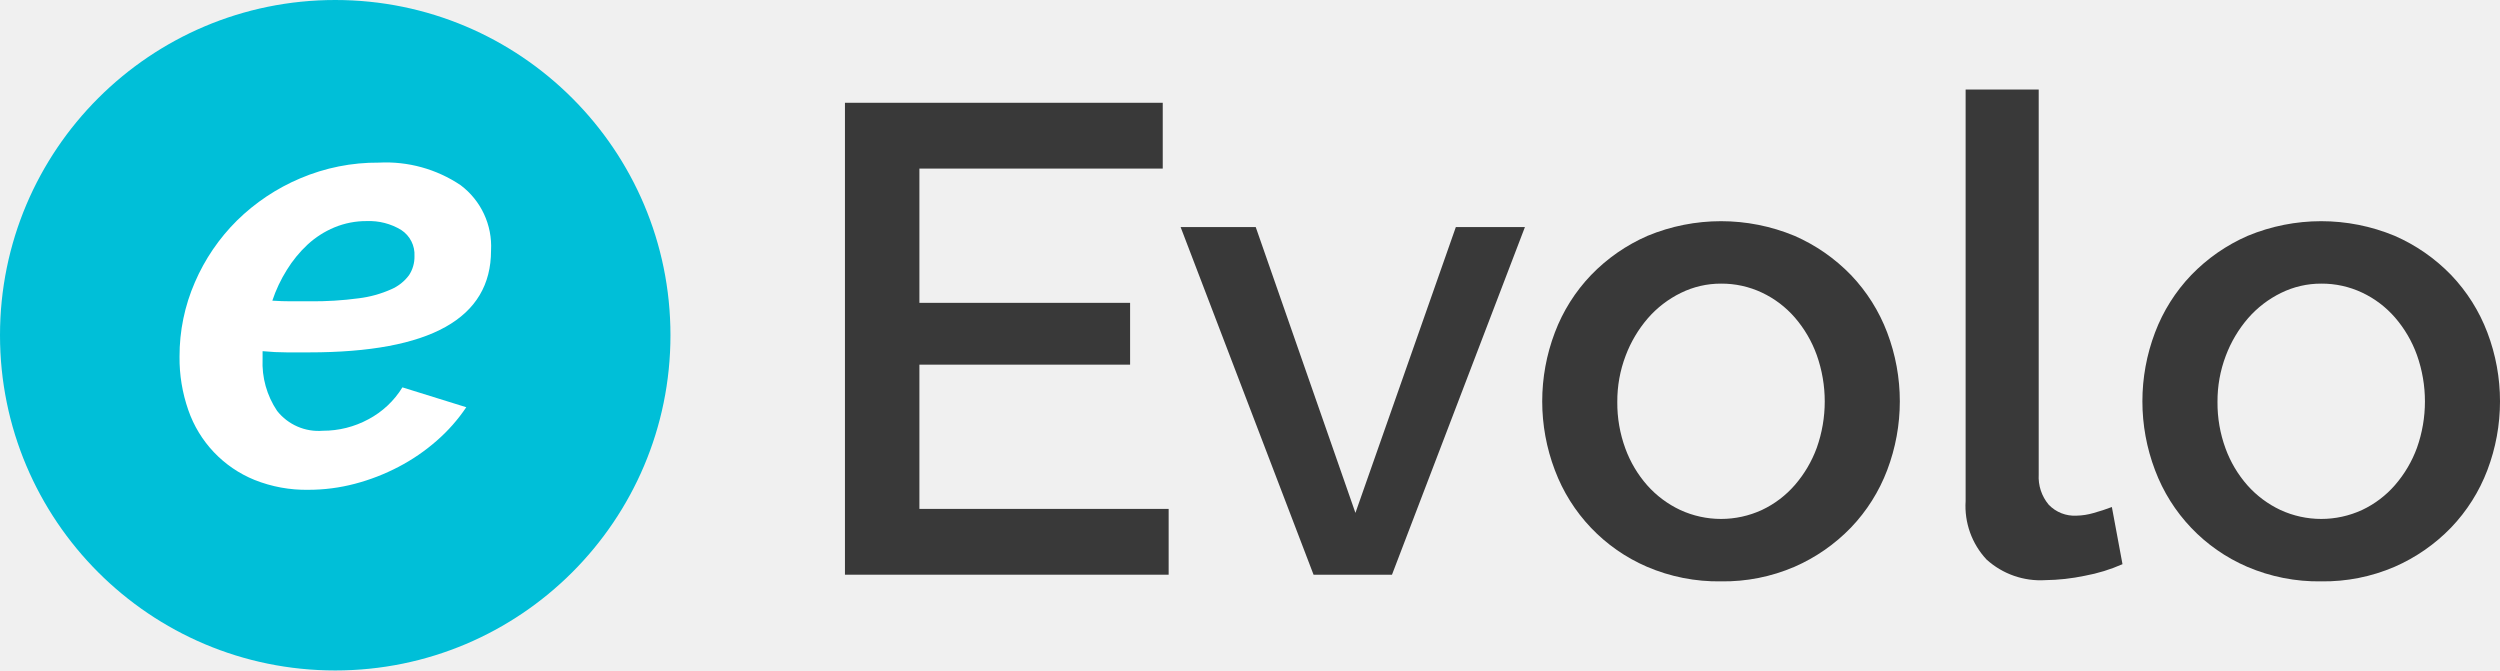
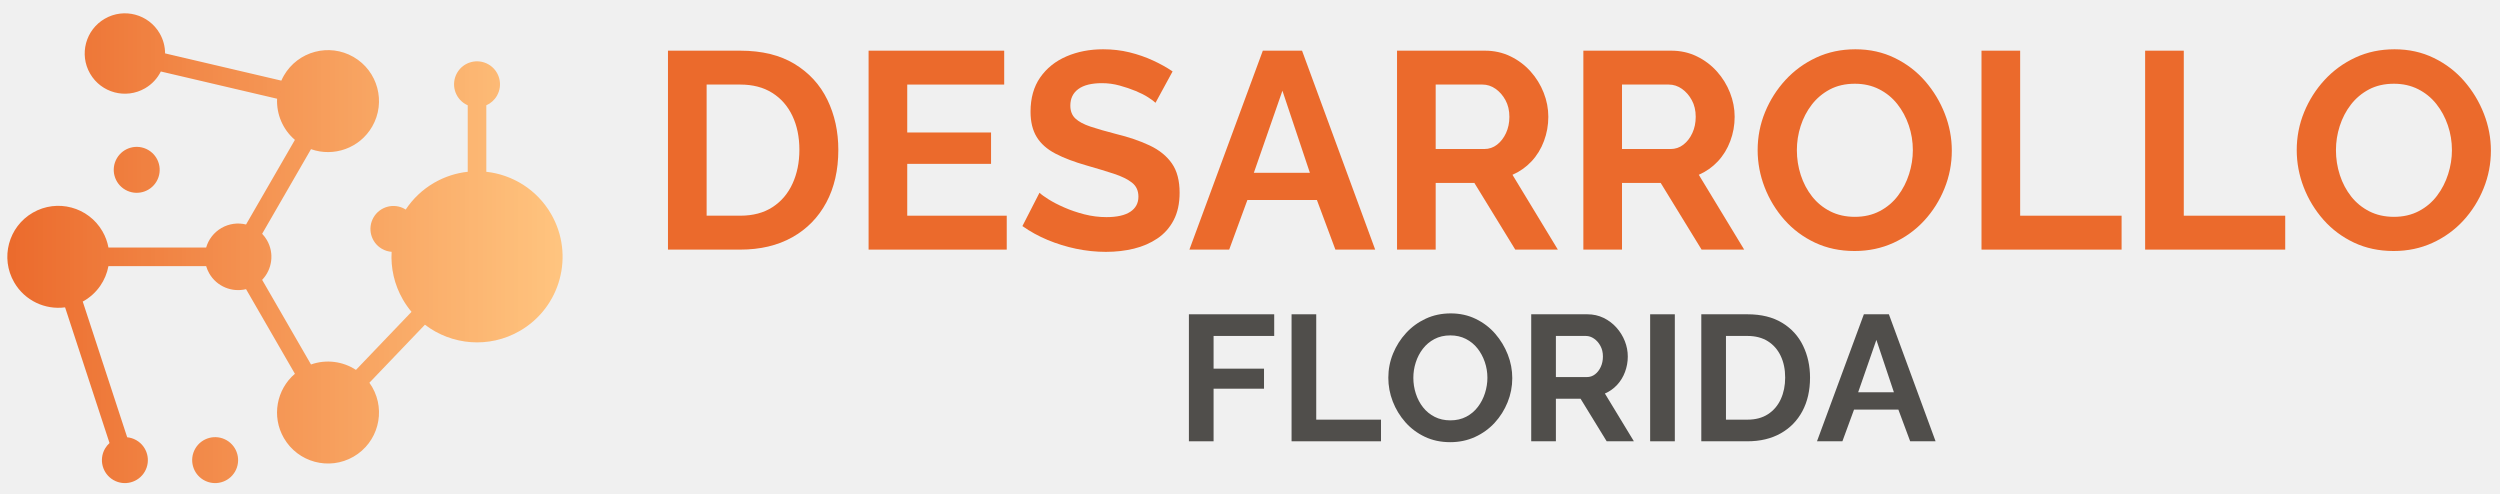
- <svg xmlns="http://www.w3.org/2000/svg" id="Layer_3" data-name="Layer 3" viewBox="0 0 155.237 41.632">
+ <svg xmlns="http://www.w3.org/2000/svg" width="1640" zoomAndPan="magnify" viewBox="0 0 1230 243" height="324" preserveAspectRatio="xMidYMid meet" version="1.0">
  <defs>
-     <style>.cls-1{fill:#00bfd8;}.cls-2{fill:#fff;}.cls-3{fill:#393939;}</style>
+     <g />
+     <clipPath id="7a37011456">
+       <path d="M 3 6 L 277 6 L 277 238 L 3 238 Z M 3 6 " clip-rule="nonzero" />
+     </clipPath>
+     <clipPath id="70a7e18a4f">
+       <path d="M 78.574 16.445 C 80.363 19.543 81.215 22.926 81.219 26.266 L 138.418 39.668 C 138.785 38.836 139.195 38.012 139.66 37.203 C 146.59 25.207 161.93 21.098 173.926 28.023 C 185.922 34.949 190.035 50.289 183.105 62.289 C 176.961 72.934 164.195 77.359 153.016 73.391 L 128.977 115.023 C 129.867 115.953 130.664 117 131.336 118.168 C 135.066 124.625 133.895 132.566 128.977 137.688 L 135.879 149.641 L 153.016 179.324 C 160.496 176.664 168.688 177.773 175.133 181.988 L 202.465 153.422 C 200.914 151.57 199.492 149.57 198.242 147.402 C 193.965 140 192.207 131.836 192.68 123.895 C 191.047 123.77 189.418 123.297 187.91 122.426 C 182.504 119.305 180.652 112.395 183.773 106.988 C 186.895 101.582 193.805 99.73 199.211 102.852 C 199.348 102.93 199.473 103.023 199.605 103.105 C 203.09 97.84 207.809 93.273 213.648 89.902 C 218.879 86.883 224.484 85.125 230.125 84.512 L 230.125 51.809 C 229.758 51.645 229.398 51.465 229.047 51.262 C 223.641 48.141 221.789 41.227 224.91 35.824 C 228.031 30.418 234.941 28.566 240.348 31.688 C 245.754 34.805 247.605 41.719 244.484 47.125 C 243.238 49.281 241.387 50.871 239.27 51.805 L 239.27 84.516 C 252.137 85.934 264.184 93.238 271.152 105.309 C 282.777 125.441 275.879 151.188 255.746 162.812 C 240.551 171.582 222.172 169.801 209.066 159.754 L 181.742 188.309 C 182.227 188.984 182.684 189.691 183.109 190.426 C 190.035 202.422 185.926 217.762 173.926 224.691 C 161.93 231.617 146.59 227.508 139.66 215.508 C 133.516 204.863 136.066 191.594 145.094 183.898 L 121.059 142.262 C 114.16 143.957 106.699 141.004 102.969 134.547 C 102.297 133.379 101.789 132.168 101.426 130.93 L 53.352 130.93 C 52.055 137.891 47.848 144.262 41.234 148.078 C 41.062 148.18 40.887 148.27 40.711 148.363 L 62.578 215.137 C 64.125 215.293 65.664 215.766 67.098 216.594 C 72.504 219.715 74.355 226.629 71.234 232.031 C 68.113 237.438 61.203 239.289 55.797 236.168 C 50.391 233.047 48.539 226.137 51.66 220.73 C 52.27 219.672 53.027 218.754 53.887 217.98 L 32.023 151.219 C 22.25 152.523 12.207 147.965 6.969 138.898 C 0.043 126.898 4.152 111.559 16.152 104.633 C 28.148 97.707 43.488 101.816 50.414 113.812 C 51.883 116.355 52.852 119.051 53.355 121.781 L 101.43 121.781 C 102.57 117.867 105.156 114.371 108.965 112.172 C 112.773 109.973 117.098 109.48 121.055 110.453 L 145.094 68.816 C 139.113 63.719 135.98 56.18 136.328 48.57 L 79.133 35.172 C 77.461 38.523 74.824 41.441 71.336 43.457 C 61.875 48.914 49.785 45.676 44.324 36.219 C 38.863 26.758 42.102 14.664 51.562 9.207 C 61.02 3.746 73.113 6.984 78.574 16.445 Z M 111.5 216.594 C 106.098 213.473 99.184 215.324 96.062 220.73 C 92.941 226.137 94.797 233.047 100.199 236.168 C 105.605 239.289 112.52 237.438 115.637 232.031 C 118.758 226.625 116.906 219.715 111.5 216.594 Z M 77.051 89.211 C 80.172 83.805 78.32 76.895 72.914 73.773 C 67.508 70.652 60.598 72.504 57.477 77.91 C 54.355 83.316 56.207 90.227 61.613 93.348 C 67.02 96.469 73.93 94.617 77.051 89.211 Z M 77.051 89.211 " clip-rule="nonzero" />
+     </clipPath>
+     <linearGradient x1="211.509" gradientTransform="matrix(0, -0.546386, 0.546386, 0, 3.605466, 237.684)" y1="510.899" x2="211.509" gradientUnits="userSpaceOnUse" y2="-6.52" id="46ba274e1b">
+       <stop stop-opacity="1" stop-color="rgb(100%, 76.9%, 49.799%)" offset="0" />
+       <stop stop-opacity="1" stop-color="rgb(99.959%, 76.714%, 49.628%)" offset="0.031" />
+       <stop stop-opacity="1" stop-color="rgb(99.886%, 76.384%, 49.326%)" offset="0.039" />
+       <stop stop-opacity="1" stop-color="rgb(99.821%, 76.099%, 49.063%)" offset="0.047" />
+       <stop stop-opacity="1" stop-color="rgb(99.759%, 75.813%, 48.799%)" offset="0.055" />
+       <stop stop-opacity="1" stop-color="rgb(99.696%, 75.528%, 48.537%)" offset="0.062" />
+       <stop stop-opacity="1" stop-color="rgb(99.632%, 75.243%, 48.274%)" offset="0.07" />
+       <stop stop-opacity="1" stop-color="rgb(99.57%, 74.957%, 48.012%)" offset="0.078" />
+       <stop stop-opacity="1" stop-color="rgb(99.507%, 74.672%, 47.749%)" offset="0.086" />
+       <stop stop-opacity="1" stop-color="rgb(99.443%, 74.387%, 47.485%)" offset="0.094" />
+       <stop stop-opacity="1" stop-color="rgb(99.38%, 74.101%, 47.223%)" offset="0.102" />
+       <stop stop-opacity="1" stop-color="rgb(99.318%, 73.816%, 46.96%)" offset="0.109" />
+       <stop stop-opacity="1" stop-color="rgb(99.254%, 73.531%, 46.698%)" offset="0.117" />
+       <stop stop-opacity="1" stop-color="rgb(99.191%, 73.244%, 46.436%)" offset="0.125" />
+       <stop stop-opacity="1" stop-color="rgb(99.129%, 72.958%, 46.172%)" offset="0.133" />
+       <stop stop-opacity="1" stop-color="rgb(99.065%, 72.673%, 45.909%)" offset="0.141" />
+       <stop stop-opacity="1" stop-color="rgb(99.002%, 72.388%, 45.647%)" offset="0.148" />
+       <stop stop-opacity="1" stop-color="rgb(98.94%, 72.102%, 45.384%)" offset="0.156" />
+       <stop stop-opacity="1" stop-color="rgb(98.875%, 71.817%, 45.122%)" offset="0.164" />
+       <stop stop-opacity="1" stop-color="rgb(98.813%, 71.532%, 44.858%)" offset="0.172" />
+       <stop stop-opacity="1" stop-color="rgb(98.75%, 71.246%, 44.595%)" offset="0.18" />
+       <stop stop-opacity="1" stop-color="rgb(98.686%, 70.961%, 44.333%)" offset="0.188" />
+       <stop stop-opacity="1" stop-color="rgb(98.624%, 70.676%, 44.07%)" offset="0.195" />
+       <stop stop-opacity="1" stop-color="rgb(98.561%, 70.39%, 43.808%)" offset="0.203" />
+       <stop stop-opacity="1" stop-color="rgb(98.497%, 70.105%, 43.544%)" offset="0.211" />
+       <stop stop-opacity="1" stop-color="rgb(98.434%, 69.82%, 43.282%)" offset="0.219" />
+       <stop stop-opacity="1" stop-color="rgb(98.372%, 69.534%, 43.019%)" offset="0.227" />
+       <stop stop-opacity="1" stop-color="rgb(98.308%, 69.249%, 42.757%)" offset="0.234" />
+       <stop stop-opacity="1" stop-color="rgb(98.245%, 68.964%, 42.494%)" offset="0.242" />
+       <stop stop-opacity="1" stop-color="rgb(98.183%, 68.678%, 42.23%)" offset="0.25" />
+       <stop stop-opacity="1" stop-color="rgb(98.119%, 68.393%, 41.968%)" offset="0.258" />
+       <stop stop-opacity="1" stop-color="rgb(98.056%, 68.108%, 41.705%)" offset="0.266" />
+       <stop stop-opacity="1" stop-color="rgb(97.993%, 67.822%, 41.443%)" offset="0.273" />
+       <stop stop-opacity="1" stop-color="rgb(97.929%, 67.537%, 41.18%)" offset="0.281" />
+       <stop stop-opacity="1" stop-color="rgb(97.867%, 67.252%, 40.916%)" offset="0.289" />
+       <stop stop-opacity="1" stop-color="rgb(97.804%, 66.966%, 40.654%)" offset="0.297" />
+       <stop stop-opacity="1" stop-color="rgb(97.74%, 66.681%, 40.392%)" offset="0.305" />
+       <stop stop-opacity="1" stop-color="rgb(97.678%, 66.396%, 40.129%)" offset="0.312" />
+       <stop stop-opacity="1" stop-color="rgb(97.615%, 66.11%, 39.867%)" offset="0.32" />
+       <stop stop-opacity="1" stop-color="rgb(97.552%, 65.825%, 39.603%)" offset="0.328" />
+       <stop stop-opacity="1" stop-color="rgb(97.488%, 65.54%, 39.34%)" offset="0.336" />
+       <stop stop-opacity="1" stop-color="rgb(97.426%, 65.254%, 39.078%)" offset="0.344" />
+       <stop stop-opacity="1" stop-color="rgb(97.363%, 64.969%, 38.815%)" offset="0.352" />
+       <stop stop-opacity="1" stop-color="rgb(97.299%, 64.684%, 38.553%)" offset="0.359" />
+       <stop stop-opacity="1" stop-color="rgb(97.237%, 64.397%, 38.289%)" offset="0.367" />
+       <stop stop-opacity="1" stop-color="rgb(97.174%, 64.111%, 38.026%)" offset="0.375" />
+       <stop stop-opacity="1" stop-color="rgb(97.11%, 63.826%, 37.764%)" offset="0.383" />
+       <stop stop-opacity="1" stop-color="rgb(97.047%, 63.541%, 37.502%)" offset="0.391" />
+       <stop stop-opacity="1" stop-color="rgb(96.985%, 63.255%, 37.239%)" offset="0.398" />
+       <stop stop-opacity="1" stop-color="rgb(96.921%, 62.97%, 36.975%)" offset="0.406" />
+       <stop stop-opacity="1" stop-color="rgb(96.858%, 62.685%, 36.713%)" offset="0.414" />
+       <stop stop-opacity="1" stop-color="rgb(96.796%, 62.399%, 36.45%)" offset="0.422" />
+       <stop stop-opacity="1" stop-color="rgb(96.732%, 62.114%, 36.188%)" offset="0.43" />
+       <stop stop-opacity="1" stop-color="rgb(96.669%, 61.829%, 35.925%)" offset="0.438" />
+       <stop stop-opacity="1" stop-color="rgb(96.606%, 61.543%, 35.661%)" offset="0.445" />
+       <stop stop-opacity="1" stop-color="rgb(96.542%, 61.258%, 35.399%)" offset="0.453" />
+       <stop stop-opacity="1" stop-color="rgb(96.48%, 60.973%, 35.136%)" offset="0.461" />
+       <stop stop-opacity="1" stop-color="rgb(96.417%, 60.687%, 34.874%)" offset="0.469" />
+       <stop stop-opacity="1" stop-color="rgb(96.353%, 60.402%, 34.612%)" offset="0.477" />
+       <stop stop-opacity="1" stop-color="rgb(96.291%, 60.117%, 34.348%)" offset="0.484" />
+       <stop stop-opacity="1" stop-color="rgb(96.228%, 59.831%, 34.085%)" offset="0.492" />
+       <stop stop-opacity="1" stop-color="rgb(96.164%, 59.546%, 33.823%)" offset="0.5" />
+       <stop stop-opacity="1" stop-color="rgb(96.101%, 59.261%, 33.56%)" offset="0.508" />
+       <stop stop-opacity="1" stop-color="rgb(96.039%, 58.975%, 33.298%)" offset="0.516" />
+       <stop stop-opacity="1" stop-color="rgb(95.975%, 58.69%, 33.035%)" offset="0.523" />
+       <stop stop-opacity="1" stop-color="rgb(95.912%, 58.405%, 32.771%)" offset="0.531" />
+       <stop stop-opacity="1" stop-color="rgb(95.85%, 58.119%, 32.509%)" offset="0.539" />
+       <stop stop-opacity="1" stop-color="rgb(95.786%, 57.834%, 32.246%)" offset="0.547" />
+       <stop stop-opacity="1" stop-color="rgb(95.723%, 57.549%, 31.984%)" offset="0.555" />
+       <stop stop-opacity="1" stop-color="rgb(95.66%, 57.263%, 31.721%)" offset="0.562" />
+       <stop stop-opacity="1" stop-color="rgb(95.596%, 56.978%, 31.458%)" offset="0.57" />
+       <stop stop-opacity="1" stop-color="rgb(95.534%, 56.693%, 31.195%)" offset="0.578" />
+       <stop stop-opacity="1" stop-color="rgb(95.471%, 56.407%, 30.933%)" offset="0.586" />
+       <stop stop-opacity="1" stop-color="rgb(95.407%, 56.122%, 30.67%)" offset="0.594" />
+       <stop stop-opacity="1" stop-color="rgb(95.345%, 55.835%, 30.408%)" offset="0.602" />
+       <stop stop-opacity="1" stop-color="rgb(95.282%, 55.55%, 30.144%)" offset="0.609" />
+       <stop stop-opacity="1" stop-color="rgb(95.218%, 55.264%, 29.881%)" offset="0.617" />
+       <stop stop-opacity="1" stop-color="rgb(95.155%, 54.979%, 29.619%)" offset="0.625" />
+       <stop stop-opacity="1" stop-color="rgb(95.093%, 54.694%, 29.356%)" offset="0.633" />
+       <stop stop-opacity="1" stop-color="rgb(95.029%, 54.408%, 29.094%)" offset="0.641" />
+       <stop stop-opacity="1" stop-color="rgb(94.966%, 54.123%, 28.83%)" offset="0.648" />
+       <stop stop-opacity="1" stop-color="rgb(94.904%, 53.838%, 28.568%)" offset="0.656" />
+       <stop stop-opacity="1" stop-color="rgb(94.839%, 53.552%, 28.305%)" offset="0.664" />
+       <stop stop-opacity="1" stop-color="rgb(94.777%, 53.267%, 28.043%)" offset="0.672" />
+       <stop stop-opacity="1" stop-color="rgb(94.714%, 52.982%, 27.78%)" offset="0.68" />
+       <stop stop-opacity="1" stop-color="rgb(94.65%, 52.696%, 27.516%)" offset="0.688" />
+       <stop stop-opacity="1" stop-color="rgb(94.588%, 52.411%, 27.254%)" offset="0.695" />
+       <stop stop-opacity="1" stop-color="rgb(94.525%, 52.126%, 26.991%)" offset="0.703" />
+       <stop stop-opacity="1" stop-color="rgb(94.461%, 51.84%, 26.729%)" offset="0.711" />
+       <stop stop-opacity="1" stop-color="rgb(94.398%, 51.555%, 26.466%)" offset="0.719" />
+       <stop stop-opacity="1" stop-color="rgb(94.336%, 51.27%, 26.202%)" offset="0.727" />
+       <stop stop-opacity="1" stop-color="rgb(94.272%, 50.984%, 25.94%)" offset="0.734" />
+       <stop stop-opacity="1" stop-color="rgb(94.209%, 50.699%, 25.677%)" offset="0.742" />
+       <stop stop-opacity="1" stop-color="rgb(94.147%, 50.414%, 25.415%)" offset="0.75" />
+       <stop stop-opacity="1" stop-color="rgb(94.084%, 50.128%, 25.153%)" offset="0.758" />
+       <stop stop-opacity="1" stop-color="rgb(94.02%, 49.843%, 24.889%)" offset="0.766" />
+       <stop stop-opacity="1" stop-color="rgb(93.958%, 49.557%, 24.626%)" offset="0.773" />
+       <stop stop-opacity="1" stop-color="rgb(93.895%, 49.272%, 24.364%)" offset="0.781" />
+       <stop stop-opacity="1" stop-color="rgb(93.831%, 48.987%, 24.101%)" offset="0.789" />
+       <stop stop-opacity="1" stop-color="rgb(93.768%, 48.701%, 23.839%)" offset="0.797" />
+       <stop stop-opacity="1" stop-color="rgb(93.706%, 48.416%, 23.575%)" offset="0.805" />
+       <stop stop-opacity="1" stop-color="rgb(93.642%, 48.131%, 23.312%)" offset="0.812" />
+       <stop stop-opacity="1" stop-color="rgb(93.579%, 47.845%, 23.05%)" offset="0.82" />
+       <stop stop-opacity="1" stop-color="rgb(93.517%, 47.56%, 22.787%)" offset="0.828" />
+       <stop stop-opacity="1" stop-color="rgb(93.452%, 47.275%, 22.525%)" offset="0.836" />
+       <stop stop-opacity="1" stop-color="rgb(93.39%, 46.988%, 22.261%)" offset="0.844" />
+       <stop stop-opacity="1" stop-color="rgb(93.327%, 46.703%, 21.999%)" offset="0.852" />
+       <stop stop-opacity="1" stop-color="rgb(93.263%, 46.417%, 21.736%)" offset="0.859" />
+       <stop stop-opacity="1" stop-color="rgb(93.201%, 46.132%, 21.474%)" offset="0.867" />
+       <stop stop-opacity="1" stop-color="rgb(93.138%, 45.847%, 21.211%)" offset="0.875" />
+       <stop stop-opacity="1" stop-color="rgb(93.074%, 45.561%, 20.947%)" offset="0.883" />
+       <stop stop-opacity="1" stop-color="rgb(93.011%, 45.276%, 20.685%)" offset="0.891" />
+       <stop stop-opacity="1" stop-color="rgb(92.949%, 44.991%, 20.422%)" offset="0.898" />
+       <stop stop-opacity="1" stop-color="rgb(92.885%, 44.705%, 20.16%)" offset="0.906" />
+       <stop stop-opacity="1" stop-color="rgb(92.822%, 44.42%, 19.897%)" offset="0.914" />
+       <stop stop-opacity="1" stop-color="rgb(92.76%, 44.135%, 19.633%)" offset="0.922" />
+       <stop stop-opacity="1" stop-color="rgb(92.696%, 43.849%, 19.371%)" offset="0.93" />
+       <stop stop-opacity="1" stop-color="rgb(92.633%, 43.564%, 19.109%)" offset="0.938" />
+       <stop stop-opacity="1" stop-color="rgb(92.57%, 43.279%, 18.846%)" offset="0.945" />
+       <stop stop-opacity="1" stop-color="rgb(92.506%, 42.993%, 18.584%)" offset="0.953" />
+       <stop stop-opacity="1" stop-color="rgb(92.444%, 42.708%, 18.32%)" offset="0.961" />
+       <stop stop-opacity="1" stop-color="rgb(92.381%, 42.422%, 18.057%)" offset="0.969" />
+       <stop stop-opacity="1" stop-color="rgb(92.317%, 42.137%, 17.795%)" offset="0.977" />
+       <stop stop-opacity="1" stop-color="rgb(92.255%, 41.852%, 17.532%)" offset="0.984" />
+       <stop stop-opacity="1" stop-color="rgb(92.212%, 41.653%, 17.349%)" offset="1" />
+     </linearGradient>
  </defs>
-   <circle class="cls-1" cx="20.816" cy="20.816" r="20.816" />
-   <path class="cls-2" d="M19.155,30.414a8.617,8.617,0,0,1-3.349-.613,7.227,7.227,0,0,1-4.115-4.341,9.744,9.744,0,0,1-.543-3.311,11.439,11.439,0,0,1,.954-4.622,12.191,12.191,0,0,1,2.615-3.835,12.607,12.607,0,0,1,3.928-2.619,12.233,12.233,0,0,1,4.886-.975,8.317,8.317,0,0,1,5.07,1.4,4.747,4.747,0,0,1,1.89,4.059q0,6.324-11.3,6.324H17.805q-0.711,0-1.5-.075v0.487a5.34,5.34,0,0,0,.9,3.219,3.276,3.276,0,0,0,2.844,1.235,5.9,5.9,0,0,0,2.825-.711,5.493,5.493,0,0,0,2.114-1.983l3.966,1.234a10.587,10.587,0,0,1-1.833,2.077,11.972,11.972,0,0,1-2.376,1.627,12.926,12.926,0,0,1-2.714,1.051A11.3,11.3,0,0,1,19.155,30.414Zm3.629-16.686a5.165,5.165,0,0,0-2.02.392A5.682,5.682,0,0,0,19.1,15.186a7.625,7.625,0,0,0-1.29,1.576,8.924,8.924,0,0,0-.9,1.908c0.4,0.026.788,0.039,1.16,0.039h1.16a21.126,21.126,0,0,0,3.049-.187A7.047,7.047,0,0,0,24.3,17.96a2.714,2.714,0,0,0,1.1-.875,2.073,2.073,0,0,0,.337-1.178,1.821,1.821,0,0,0-.823-1.627,3.815,3.815,0,0,0-2.139-.551h0Z" />
-   <path class="cls-3" d="M72.567,31.6v4.086h-20.1V6.382H72.2v4.086H57.09v8.337H70.173v3.838H57.09V31.6H72.567Z" />
-   <path class="cls-3" d="M81.565,35.686L73.31,14.1h4.664l6.191,17.748L90.4,14.1H94.69L86.435,35.686h-4.87Z" />
-   <path class="cls-3" d="M106.865,36.1a11.227,11.227,0,0,1-4.6-.908,10.575,10.575,0,0,1-5.717-6,12.028,12.028,0,0,1,0-8.544,10.55,10.55,0,0,1,2.25-3.57,10.978,10.978,0,0,1,3.508-2.435,11.9,11.9,0,0,1,9.121,0,10.993,10.993,0,0,1,3.509,2.435,10.593,10.593,0,0,1,2.249,3.57,12.028,12.028,0,0,1,0,8.544,10.591,10.591,0,0,1-2.251,3.569,10.986,10.986,0,0,1-3.509,2.436A11.123,11.123,0,0,1,106.865,36.1ZM100.426,24.96a8.162,8.162,0,0,0,.5,2.889,7.171,7.171,0,0,0,1.362,2.291,6.367,6.367,0,0,0,2.043,1.526,6.055,6.055,0,0,0,5.076,0,6.214,6.214,0,0,0,2.043-1.548,7.42,7.42,0,0,0,1.362-2.311,8.617,8.617,0,0,0,0-5.758,7.39,7.39,0,0,0-1.362-2.332,6.226,6.226,0,0,0-2.043-1.547,5.851,5.851,0,0,0-2.538-.558,5.589,5.589,0,0,0-2.5.578,6.5,6.5,0,0,0-2.044,1.57,7.715,7.715,0,0,0-1.383,2.332A7.932,7.932,0,0,0,100.426,24.96Z" />
-   <path class="cls-3" d="M122.053,5.56h4.54v23.9a2.685,2.685,0,0,0,.619,1.878,2.222,2.222,0,0,0,1.733.682A4.052,4.052,0,0,0,130,31.855q0.6-.166,1.136-0.372l0.66,3.55a10.547,10.547,0,0,1-2.353.722,12.76,12.76,0,0,1-2.436.269,4.981,4.981,0,0,1-3.652-1.279,4.864,4.864,0,0,1-1.3-3.632V5.56h0Z" />
-   <path class="cls-3" d="M144.133,36.1a11.227,11.227,0,0,1-4.6-.908,10.575,10.575,0,0,1-5.717-6,12.028,12.028,0,0,1,0-8.544,10.55,10.55,0,0,1,2.25-3.57,10.978,10.978,0,0,1,3.508-2.435,11.9,11.9,0,0,1,9.121,0,10.993,10.993,0,0,1,3.509,2.435,10.593,10.593,0,0,1,2.249,3.57,12.028,12.028,0,0,1,0,8.544A10.591,10.591,0,0,1,152.2,32.76a10.986,10.986,0,0,1-3.509,2.436A11.123,11.123,0,0,1,144.133,36.1ZM137.695,24.96a8.162,8.162,0,0,0,.5,2.889,7.171,7.171,0,0,0,1.362,2.291,6.367,6.367,0,0,0,2.043,1.526,6.055,6.055,0,0,0,5.076,0,6.214,6.214,0,0,0,2.043-1.548,7.42,7.42,0,0,0,1.362-2.311,8.617,8.617,0,0,0,0-5.758,7.39,7.39,0,0,0-1.362-2.332,6.226,6.226,0,0,0-2.043-1.547,5.851,5.851,0,0,0-2.538-.558,5.589,5.589,0,0,0-2.5.578,6.5,6.5,0,0,0-2.045,1.57,7.715,7.715,0,0,0-1.383,2.332A7.932,7.932,0,0,0,137.695,24.96Z" />
+   <g clip-path="url(#7a37011456)">
+     <g clip-path="url(#70a7e18a4f)">
+       <path fill="url(#46ba274e1b)" d="M 0.043 239.27 L 282.754 239.27 L 282.754 3.77 L 0.043 3.77 Z M 0.043 239.27 " fill-rule="nonzero" />
+     </g>
+   </g>
+   <g fill="#eb6a2c" fill-opacity="1">
+     <g transform="translate(318.4412, 122.8079)">
+       <g>
+         <path d="M 10.203 0 L 10.203 -97.875 L 45.766 -97.875 C 56.43 -97.875 65.348 -95.691 72.516 -91.328 C 79.68 -86.961 85.055 -81.082 88.641 -73.688 C 92.223 -66.289 94.016 -58.086 94.016 -49.078 C 94.016 -39.148 92.039 -30.508 88.094 -23.156 C 84.145 -15.801 78.562 -10.102 71.344 -6.062 C 64.125 -2.02 55.598 0 45.766 0 Z M 74.859 -49.078 C 74.859 -55.422 73.707 -61.004 71.406 -65.828 C 69.113 -70.648 65.805 -74.414 61.484 -77.125 C 57.16 -79.844 51.922 -81.203 45.766 -81.203 L 29.219 -81.203 L 29.219 -16.688 L 45.766 -16.688 C 52.016 -16.688 57.301 -18.086 61.625 -20.891 C 65.945 -23.691 69.234 -27.551 71.484 -32.469 C 73.734 -37.383 74.859 -42.922 74.859 -49.078 Z M 74.859 -49.078 " />
+       </g>
+     </g>
+   </g>
+   <g fill="#eb6a2c" fill-opacity="1">
+     <g transform="translate(417.1441, 122.8079)">
+       <g>
+         <path d="M 78.172 -16.688 L 78.172 0 L 10.203 0 L 10.203 -97.875 L 76.922 -97.875 L 76.922 -81.203 L 29.219 -81.203 L 29.219 -57.625 L 70.453 -57.625 L 70.453 -42.188 L 29.219 -42.188 L 29.219 -16.688 Z M 78.172 -16.688 " />
+       </g>
+     </g>
+   </g>
+   <g fill="#eb6a2c" fill-opacity="1">
+     <g transform="translate(499.9939, 122.8079)">
+       <g>
+         <path d="M 68.516 -72.234 C 67.867 -72.879 66.695 -73.754 65 -74.859 C 63.301 -75.961 61.234 -77.02 58.797 -78.031 C 56.359 -79.039 53.711 -79.938 50.859 -80.719 C 48.016 -81.5 45.125 -81.891 42.188 -81.891 C 37.039 -81.891 33.156 -80.922 30.531 -78.984 C 27.914 -77.055 26.609 -74.348 26.609 -70.859 C 26.609 -68.191 27.43 -66.078 29.078 -64.516 C 30.734 -62.953 33.219 -61.617 36.531 -60.516 C 39.844 -59.41 43.977 -58.219 48.938 -56.938 C 55.375 -55.375 60.957 -53.469 65.688 -51.219 C 70.426 -48.969 74.055 -46.023 76.578 -42.391 C 79.109 -38.766 80.375 -33.961 80.375 -27.984 C 80.375 -22.742 79.406 -18.258 77.469 -14.531 C 75.539 -10.812 72.875 -7.801 69.469 -5.5 C 66.07 -3.207 62.211 -1.531 57.891 -0.469 C 53.578 0.582 48.984 1.109 44.109 1.109 C 39.242 1.109 34.375 0.602 29.5 -0.406 C 24.633 -1.426 19.945 -2.875 15.438 -4.75 C 10.938 -6.633 6.801 -8.91 3.031 -11.578 L 11.438 -27.984 C 12.27 -27.16 13.742 -26.082 15.859 -24.75 C 17.973 -23.414 20.547 -22.082 23.578 -20.75 C 26.609 -19.414 29.914 -18.285 33.5 -17.359 C 37.082 -16.441 40.711 -15.984 44.391 -15.984 C 49.535 -15.984 53.441 -16.859 56.109 -18.609 C 58.773 -20.359 60.109 -22.844 60.109 -26.062 C 60.109 -29 59.051 -31.297 56.938 -32.953 C 54.82 -34.609 51.879 -36.055 48.109 -37.297 C 44.336 -38.535 39.879 -39.891 34.734 -41.359 C 28.578 -43.109 23.43 -45.062 19.297 -47.219 C 15.16 -49.375 12.082 -52.102 10.062 -55.406 C 8.039 -58.719 7.031 -62.859 7.031 -67.828 C 7.031 -74.535 8.613 -80.16 11.781 -84.703 C 14.957 -89.254 19.254 -92.703 24.672 -95.047 C 30.098 -97.391 36.117 -98.562 42.734 -98.562 C 47.328 -98.562 51.672 -98.055 55.766 -97.047 C 59.859 -96.035 63.695 -94.703 67.281 -93.047 C 70.863 -91.398 74.078 -89.609 76.922 -87.672 Z M 68.516 -72.234 " />
+       </g>
+     </g>
+   </g>
+   <g fill="#eb6a2c" fill-opacity="1">
+     <g transform="translate(584.498, 122.8079)">
+       <g>
+         <path d="M 36.812 -97.875 L 56.109 -97.875 L 92.094 0 L 72.516 0 L 63.422 -24.406 L 29.219 -24.406 L 20.266 0 L 0.688 0 Z M 59.969 -37.781 L 46.453 -78.172 L 32.391 -37.781 Z M 59.969 -37.781 " />
+       </g>
+     </g>
+   </g>
+   <g fill="#eb6a2c" fill-opacity="1">
+     <g transform="translate(677.1353, 122.8079)">
+       <g>
+         <path d="M 10.203 0 L 10.203 -97.875 L 53.484 -97.875 C 57.992 -97.875 62.156 -96.953 65.969 -95.109 C 69.781 -93.273 73.086 -90.797 75.891 -87.672 C 78.691 -84.547 80.848 -81.051 82.359 -77.188 C 83.879 -73.332 84.641 -69.383 84.641 -65.344 C 84.641 -61.207 83.926 -57.234 82.5 -53.422 C 81.082 -49.609 79.039 -46.273 76.375 -43.422 C 73.707 -40.578 70.582 -38.375 67 -36.812 L 89.328 0 L 68.375 0 L 48.25 -32.812 L 29.219 -32.812 L 29.219 0 Z M 29.219 -49.484 L 53.078 -49.484 C 55.461 -49.484 57.57 -50.195 59.406 -51.625 C 61.25 -53.051 62.723 -54.957 63.828 -57.344 C 64.93 -59.738 65.484 -62.406 65.484 -65.344 C 65.484 -68.469 64.836 -71.203 63.547 -73.547 C 62.266 -75.891 60.633 -77.75 58.656 -79.125 C 56.676 -80.508 54.539 -81.203 52.25 -81.203 L 29.219 -81.203 Z M 29.219 -49.484 " />
+       </g>
+     </g>
+   </g>
+   <g fill="#eb6a2c" fill-opacity="1">
+     <g transform="translate(768.8077, 122.8079)">
+       <g>
+         <path d="M 10.203 0 L 10.203 -97.875 L 53.484 -97.875 C 57.992 -97.875 62.156 -96.953 65.969 -95.109 C 69.781 -93.273 73.086 -90.797 75.891 -87.672 C 78.691 -84.547 80.848 -81.051 82.359 -77.188 C 83.879 -73.332 84.641 -69.383 84.641 -65.344 C 84.641 -61.207 83.926 -57.234 82.5 -53.422 C 81.082 -49.609 79.039 -46.273 76.375 -43.422 C 73.707 -40.578 70.582 -38.375 67 -36.812 L 89.328 0 L 68.375 0 L 48.25 -32.812 L 29.219 -32.812 L 29.219 0 Z M 29.219 -49.484 L 53.078 -49.484 C 55.461 -49.484 57.57 -50.195 59.406 -51.625 C 61.25 -53.051 62.723 -54.957 63.828 -57.344 C 64.93 -59.738 65.484 -62.406 65.484 -65.344 C 65.484 -68.469 64.836 -71.203 63.547 -73.547 C 62.266 -75.891 60.633 -77.75 58.656 -79.125 C 56.676 -80.508 54.539 -81.203 52.25 -81.203 L 29.219 -81.203 Z M 29.219 -49.484 " />
+       </g>
+     </g>
+   </g>
+   <g fill="#eb6a2c" fill-opacity="1">
+     <g transform="translate(860.4801, 122.8079)">
+       <g>
+         <path d="M 51.969 0.688 C 44.801 0.688 38.301 -0.688 32.469 -3.438 C 26.633 -6.195 21.625 -9.941 17.438 -14.672 C 13.258 -19.41 10.02 -24.742 7.719 -30.672 C 5.426 -36.598 4.281 -42.688 4.281 -48.938 C 4.281 -55.469 5.492 -61.695 7.922 -67.625 C 10.359 -73.551 13.711 -78.832 17.984 -83.469 C 22.266 -88.113 27.32 -91.789 33.156 -94.5 C 38.988 -97.207 45.398 -98.562 52.391 -98.562 C 59.461 -98.562 65.914 -97.133 71.75 -94.281 C 77.594 -91.438 82.582 -87.625 86.719 -82.844 C 90.852 -78.07 94.066 -72.742 96.359 -66.859 C 98.66 -60.973 99.812 -54.91 99.812 -48.672 C 99.812 -42.234 98.613 -36.051 96.219 -30.125 C 93.832 -24.195 90.504 -18.91 86.234 -14.266 C 81.961 -9.629 76.906 -5.977 71.062 -3.312 C 65.227 -0.645 58.863 0.688 51.969 0.688 Z M 23.578 -48.938 C 23.578 -44.707 24.219 -40.617 25.5 -36.672 C 26.789 -32.723 28.648 -29.207 31.078 -26.125 C 33.516 -23.039 36.504 -20.602 40.047 -18.812 C 43.586 -17.02 47.609 -16.125 52.109 -16.125 C 56.703 -16.125 60.789 -17.066 64.375 -18.953 C 67.957 -20.836 70.941 -23.363 73.328 -26.531 C 75.723 -29.707 77.539 -33.25 78.781 -37.156 C 80.02 -41.062 80.641 -44.988 80.641 -48.938 C 80.641 -53.164 79.973 -57.234 78.641 -61.141 C 77.316 -65.047 75.438 -68.535 73 -71.609 C 70.562 -74.691 67.57 -77.129 64.031 -78.922 C 60.5 -80.711 56.523 -81.609 52.109 -81.609 C 47.422 -81.609 43.305 -80.664 39.766 -78.781 C 36.234 -76.895 33.27 -74.391 30.875 -71.266 C 28.488 -68.148 26.676 -64.66 25.438 -60.797 C 24.195 -56.93 23.578 -52.977 23.578 -48.938 Z M 23.578 -48.938 " />
+       </g>
+     </g>
+   </g>
+   <g fill="#eb6a2c" fill-opacity="1">
+     <g transform="translate(964.6971, 122.8079)">
+       <g>
+         <path d="M 10.203 0 L 10.203 -97.875 L 29.219 -97.875 L 29.219 -16.688 L 79.125 -16.688 L 79.125 0 Z M 10.203 0 " />
+       </g>
+     </g>
+   </g>
+   <g fill="#eb6a2c" fill-opacity="1">
+     <g transform="translate(1045.203, 122.8079)">
+       <g>
+         <path d="M 10.203 0 L 10.203 -97.875 L 29.219 -97.875 L 29.219 -16.688 L 79.125 -16.688 L 79.125 0 Z M 10.203 0 " />
+       </g>
+     </g>
+   </g>
+   <g fill="#eb6a2c" fill-opacity="1">
+     <g transform="translate(1125.71, 122.8079)">
+       <g>
+         <path d="M 51.969 0.688 C 44.801 0.688 38.301 -0.688 32.469 -3.438 C 26.633 -6.195 21.625 -9.941 17.438 -14.672 C 13.258 -19.41 10.02 -24.742 7.719 -30.672 C 5.426 -36.598 4.281 -42.688 4.281 -48.938 C 4.281 -55.469 5.492 -61.695 7.922 -67.625 C 10.359 -73.551 13.711 -78.832 17.984 -83.469 C 22.266 -88.113 27.32 -91.789 33.156 -94.5 C 38.988 -97.207 45.398 -98.562 52.391 -98.562 C 59.461 -98.562 65.914 -97.133 71.75 -94.281 C 77.594 -91.438 82.582 -87.625 86.719 -82.844 C 90.852 -78.07 94.066 -72.742 96.359 -66.859 C 98.66 -60.973 99.812 -54.91 99.812 -48.672 C 99.812 -42.234 98.613 -36.051 96.219 -30.125 C 93.832 -24.195 90.504 -18.91 86.234 -14.266 C 81.961 -9.629 76.906 -5.977 71.062 -3.312 C 65.227 -0.645 58.863 0.688 51.969 0.688 Z M 23.578 -48.938 C 23.578 -44.707 24.219 -40.617 25.5 -36.672 C 26.789 -32.723 28.648 -29.207 31.078 -26.125 C 33.516 -23.039 36.504 -20.602 40.047 -18.812 C 43.586 -17.02 47.609 -16.125 52.109 -16.125 C 56.703 -16.125 60.789 -17.066 64.375 -18.953 C 67.957 -20.836 70.941 -23.363 73.328 -26.531 C 75.723 -29.707 77.539 -33.25 78.781 -37.156 C 80.02 -41.062 80.641 -44.988 80.641 -48.938 C 80.641 -53.164 79.973 -57.234 78.641 -61.141 C 77.316 -65.047 75.438 -68.535 73 -71.609 C 70.562 -74.691 67.57 -77.129 64.031 -78.922 C 60.5 -80.711 56.523 -81.609 52.109 -81.609 C 47.422 -81.609 43.305 -80.664 39.766 -78.781 C 36.234 -76.895 33.27 -74.391 30.875 -71.266 C 28.488 -68.148 26.676 -64.66 25.438 -60.797 C 24.195 -56.93 23.578 -52.977 23.578 -48.938 Z M 23.578 -48.938 " />
+       </g>
+     </g>
+   </g>
+   <g fill="#504e4b" fill-opacity="1">
+     <g transform="translate(578.4255, 217.1125)">
+       <g>
+         <path d="M 6.516 0 L 6.516 -62.484 L 48.484 -62.484 L 48.484 -51.828 L 18.656 -51.828 L 18.656 -35.734 L 43.469 -35.734 L 43.469 -25.875 L 18.656 -25.875 L 18.656 0 Z M 6.516 0 " />
+       </g>
+     </g>
+   </g>
+   <g fill="#504e4b" fill-opacity="1">
+     <g transform="translate(628.9326, 217.1125)">
+       <g>
+         <path d="M 6.516 0 L 6.516 -62.484 L 18.656 -62.484 L 18.656 -10.641 L 50.516 -10.641 L 50.516 0 Z M 6.516 0 " />
+       </g>
+     </g>
+   </g>
+   <g fill="#504e4b" fill-opacity="1">
+     <g transform="translate(680.3197, 217.1125)">
+       <g>
+         <path d="M 33.172 0.438 C 28.598 0.438 24.445 -0.441 20.719 -2.203 C 17 -3.961 13.801 -6.352 11.125 -9.375 C 8.457 -12.395 6.391 -15.797 4.922 -19.578 C 3.461 -23.359 2.734 -27.242 2.734 -31.234 C 2.734 -35.398 3.508 -39.375 5.062 -43.156 C 6.613 -46.945 8.754 -50.32 11.484 -53.281 C 14.211 -56.25 17.438 -58.598 21.156 -60.328 C 24.883 -62.055 28.977 -62.922 33.438 -62.922 C 37.957 -62.922 42.078 -62.008 45.797 -60.188 C 49.523 -58.375 52.707 -55.941 55.344 -52.891 C 57.988 -49.836 60.047 -46.43 61.516 -42.672 C 62.984 -38.922 63.719 -35.051 63.719 -31.062 C 63.719 -26.957 62.953 -23.008 61.422 -19.219 C 59.898 -15.438 57.773 -12.062 55.047 -9.094 C 52.316 -6.133 49.086 -3.805 45.359 -2.109 C 41.641 -0.41 37.578 0.438 33.172 0.438 Z M 15.047 -31.234 C 15.047 -28.535 15.457 -25.926 16.281 -23.406 C 17.102 -20.883 18.289 -18.641 19.844 -16.672 C 21.395 -14.711 23.301 -13.16 25.562 -12.016 C 27.82 -10.867 30.391 -10.297 33.266 -10.297 C 36.191 -10.297 38.801 -10.895 41.094 -12.094 C 43.383 -13.301 45.289 -14.914 46.812 -16.938 C 48.344 -18.957 49.504 -21.211 50.297 -23.703 C 51.086 -26.203 51.484 -28.711 51.484 -31.234 C 51.484 -33.93 51.055 -36.523 50.203 -39.016 C 49.348 -41.516 48.145 -43.742 46.594 -45.703 C 45.039 -47.672 43.133 -49.227 40.875 -50.375 C 38.613 -51.52 36.078 -52.094 33.266 -52.094 C 30.273 -52.094 27.648 -51.488 25.391 -50.281 C 23.129 -49.082 21.234 -47.484 19.703 -45.484 C 18.18 -43.492 17.023 -41.266 16.234 -38.797 C 15.441 -36.336 15.047 -33.816 15.047 -31.234 Z M 15.047 -31.234 " />
+       </g>
+     </g>
+   </g>
+   <g fill="#504e4b" fill-opacity="1">
+     <g transform="translate(746.8413, 217.1125)">
+       <g>
+         <path d="M 6.516 0 L 6.516 -62.484 L 34.141 -62.484 C 37.016 -62.484 39.672 -61.895 42.109 -60.719 C 44.547 -59.539 46.656 -57.953 48.438 -55.953 C 50.227 -53.961 51.609 -51.734 52.578 -49.266 C 53.547 -46.805 54.031 -44.289 54.031 -41.719 C 54.031 -39.07 53.57 -36.531 52.656 -34.094 C 51.75 -31.664 50.445 -29.539 48.75 -27.719 C 47.051 -25.895 45.055 -24.488 42.766 -23.5 L 57.031 0 L 43.641 0 L 30.797 -20.938 L 18.656 -20.938 L 18.656 0 Z M 18.656 -31.594 L 33.875 -31.594 C 35.406 -31.594 36.754 -32.047 37.922 -32.953 C 39.098 -33.859 40.035 -35.07 40.734 -36.594 C 41.441 -38.125 41.797 -39.832 41.797 -41.719 C 41.797 -43.707 41.383 -45.445 40.562 -46.938 C 39.75 -48.438 38.707 -49.625 37.438 -50.5 C 36.176 -51.383 34.816 -51.828 33.359 -51.828 L 18.656 -51.828 Z M 18.656 -31.594 " />
+       </g>
+     </g>
+   </g>
+   <g fill="#504e4b" fill-opacity="1">
+     <g transform="translate(805.3556, 217.1125)">
+       <g>
+         <path d="M 6.516 0 L 6.516 -62.484 L 18.656 -62.484 L 18.656 0 Z M 6.516 0 " />
+       </g>
+     </g>
+   </g>
+   <g fill="#504e4b" fill-opacity="1">
+     <g transform="translate(830.5212, 217.1125)">
+       <g>
+         <path d="M 6.516 0 L 6.516 -62.484 L 29.219 -62.484 C 36.02 -62.484 41.707 -61.086 46.281 -58.297 C 50.863 -55.516 54.297 -51.758 56.578 -47.031 C 58.867 -42.312 60.016 -37.078 60.016 -31.328 C 60.016 -24.992 58.754 -19.477 56.234 -14.781 C 53.711 -10.094 50.145 -6.457 45.531 -3.875 C 40.926 -1.289 35.488 0 29.219 0 Z M 47.781 -31.328 C 47.781 -35.379 47.047 -38.941 45.578 -42.016 C 44.117 -45.098 42.008 -47.504 39.25 -49.234 C 36.488 -50.961 33.145 -51.828 29.219 -51.828 L 18.656 -51.828 L 18.656 -10.641 L 29.219 -10.641 C 33.207 -10.641 36.578 -11.535 39.328 -13.328 C 42.086 -15.117 44.188 -17.582 45.625 -20.719 C 47.062 -23.863 47.781 -27.398 47.781 -31.328 Z M 47.781 -31.328 " />
+       </g>
+     </g>
+   </g>
+   <g fill="#504e4b" fill-opacity="1">
+     <g transform="translate(893.5231, 217.1125)">
+       <g>
+         <path d="M 23.5 -62.484 L 35.812 -62.484 L 58.781 0 L 46.281 0 L 40.484 -15.578 L 18.656 -15.578 L 12.938 0 L 0.438 0 Z M 38.281 -24.109 L 29.656 -49.891 L 20.688 -24.109 Z M 38.281 -24.109 " />
+       </g>
+     </g>
+   </g>
</svg>
